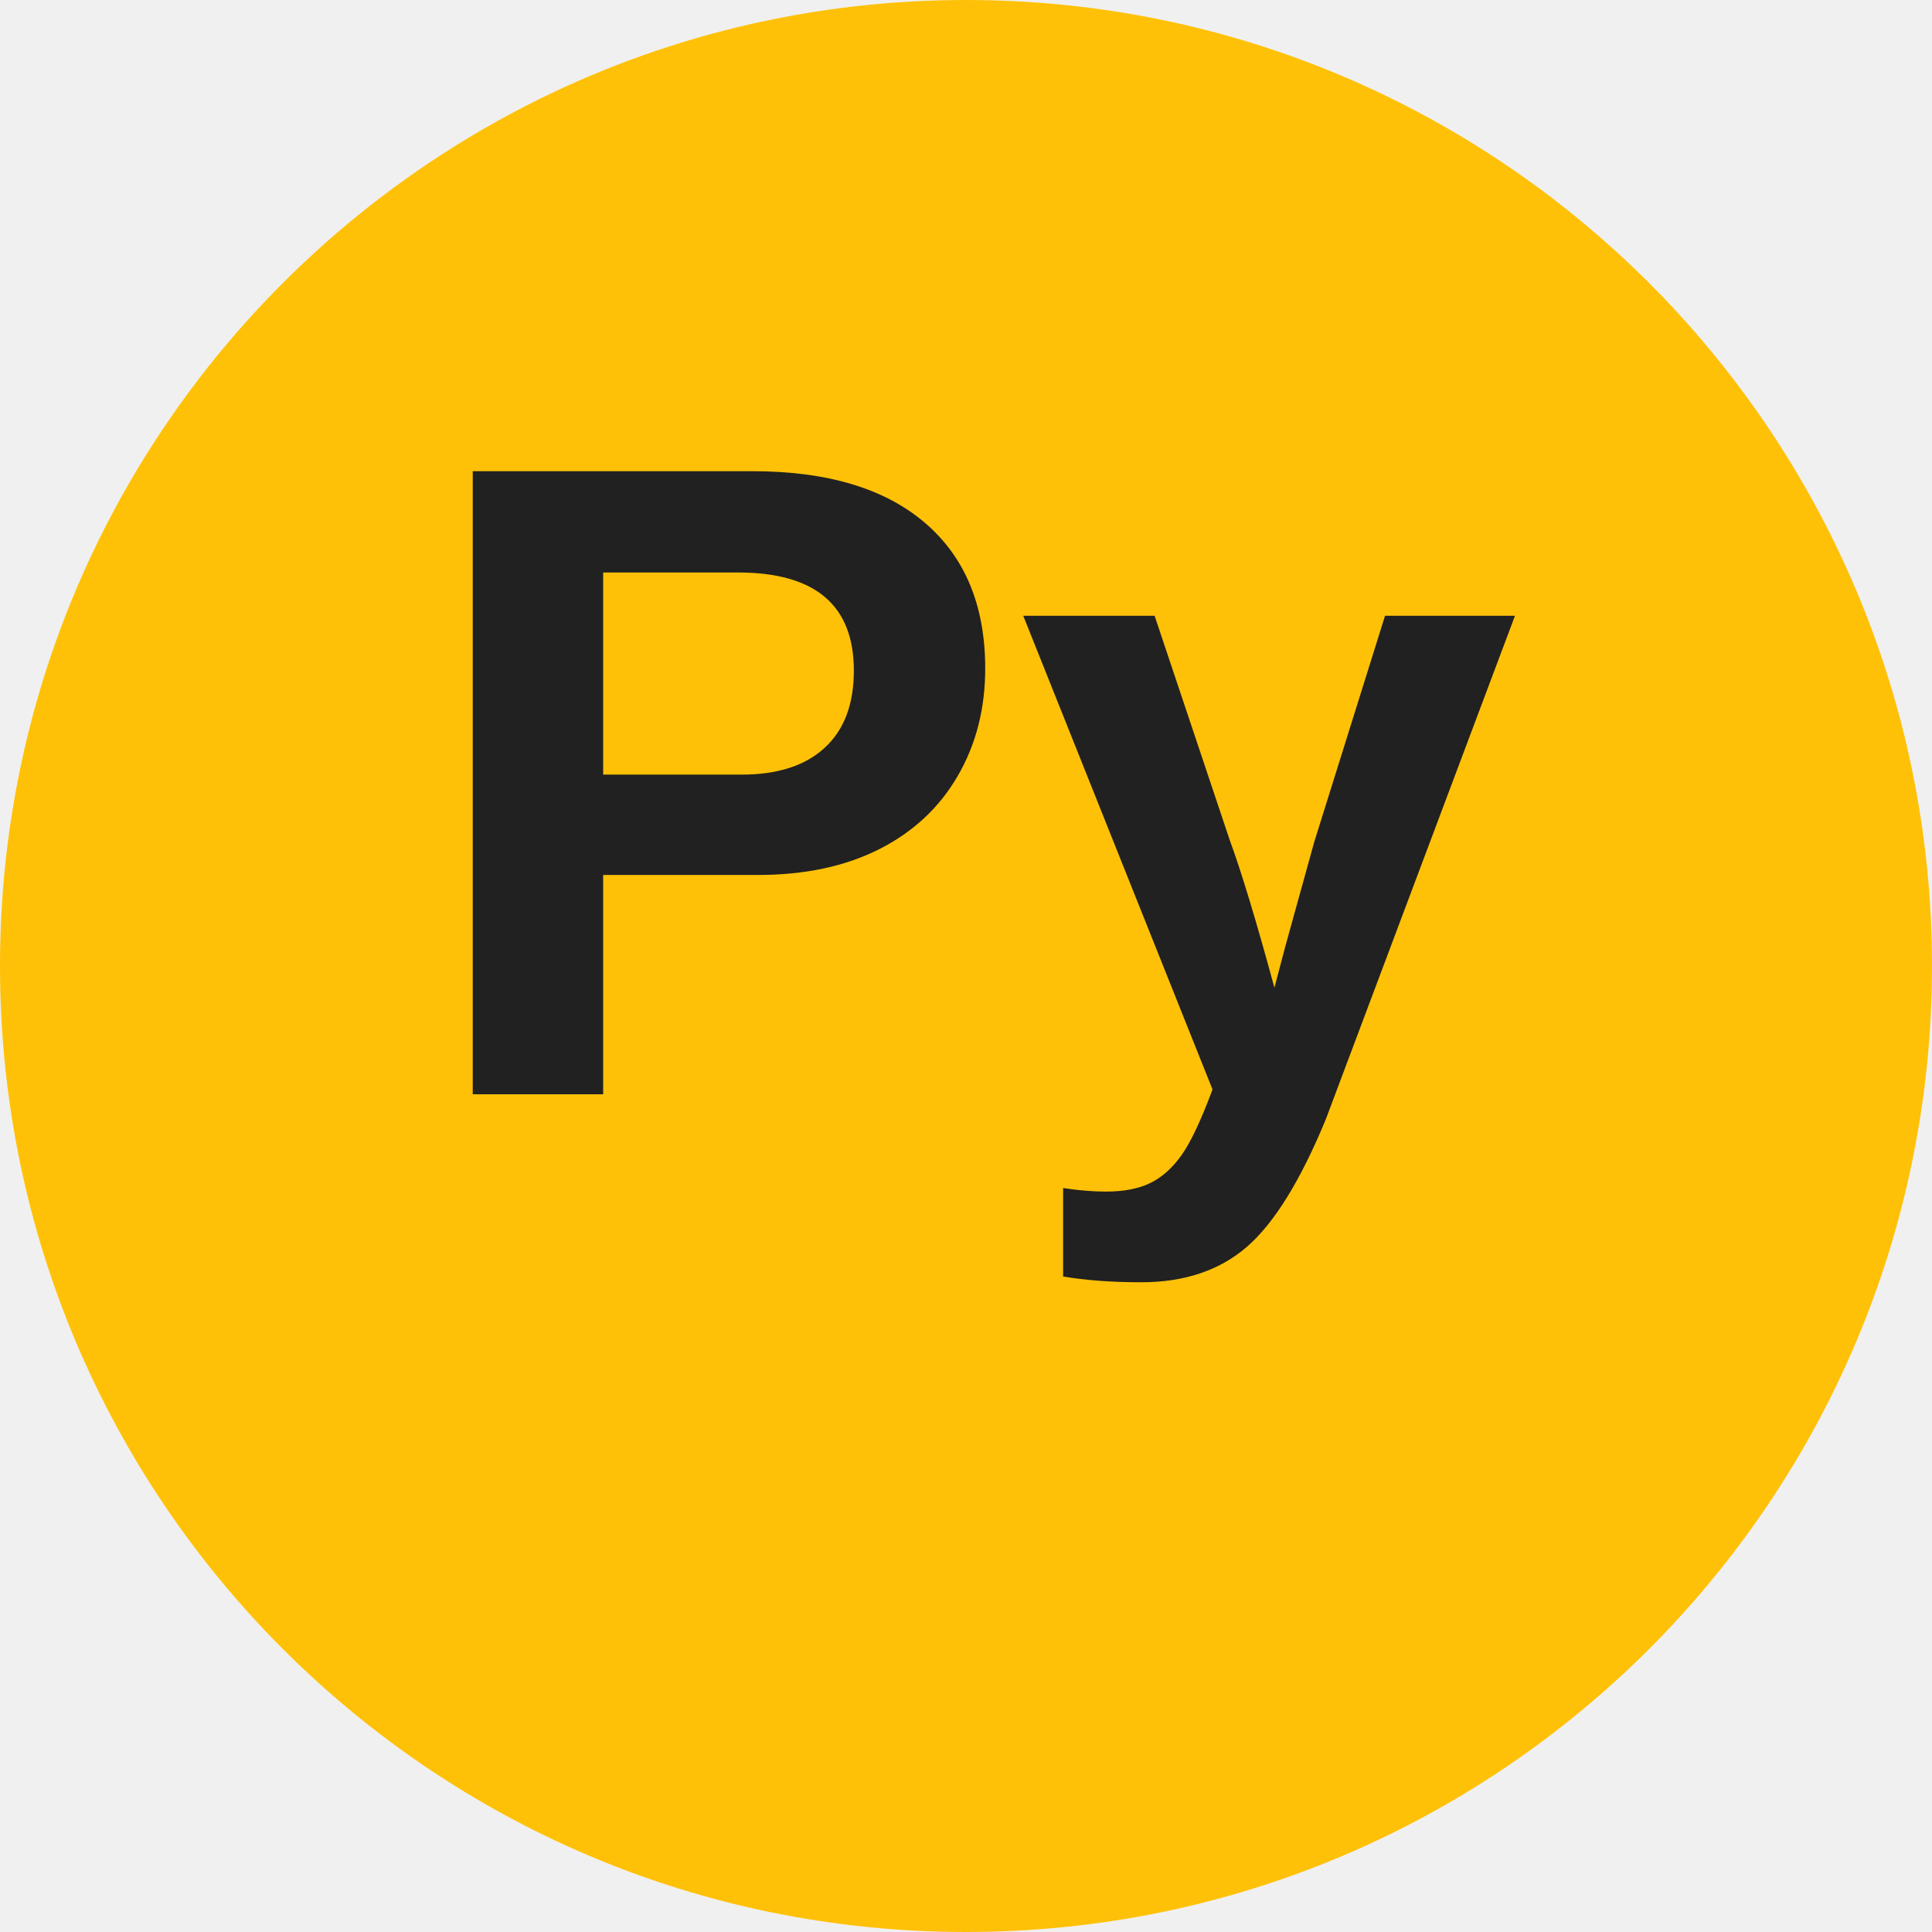
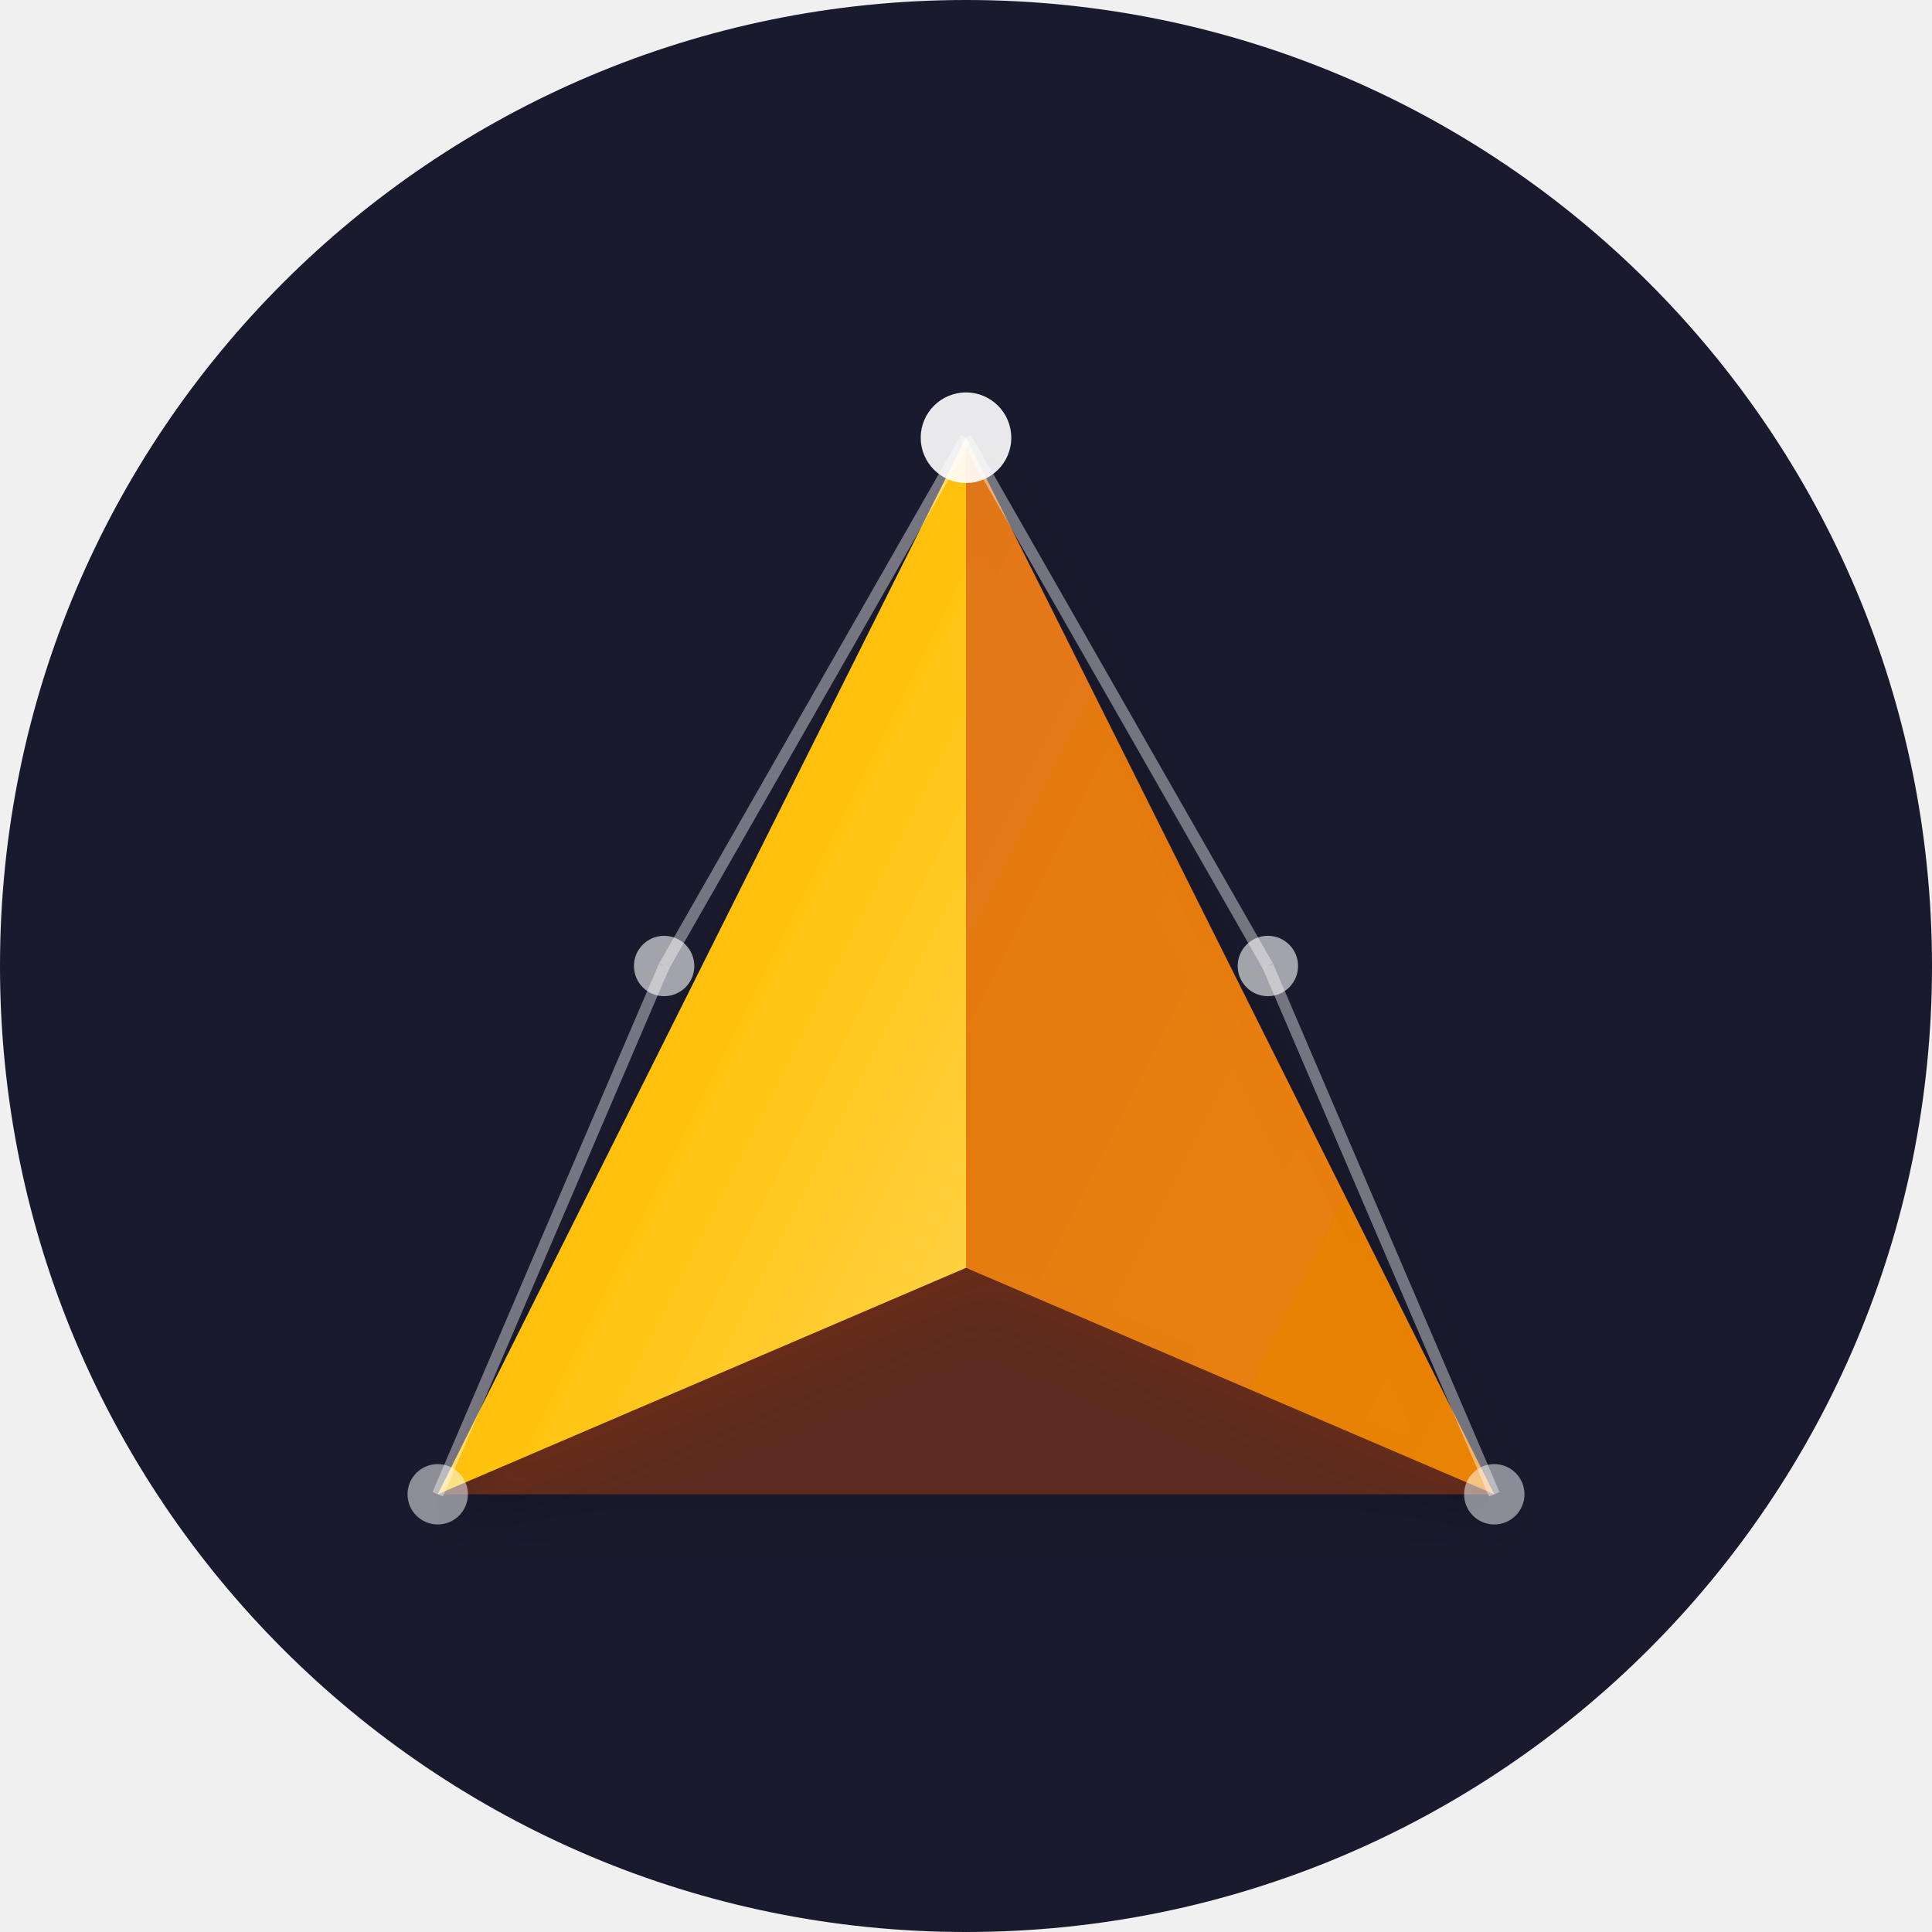
<svg xmlns="http://www.w3.org/2000/svg" width="256" height="256" viewBox="0 0 256 256">
-   <circle cx="128" cy="128" r="128" fill="#FFC107" />
-   <text x="128" y="145" text-anchor="middle" font-family="Arial,Helvetica,sans-serif" font-weight="bold" font-size="120" fill="#212121">Py</text>
+   <defs>
+     <linearGradient id="pyramidGrad" x1="0%" y1="0%" x2="100%" y2="100%">
+       <stop offset="0%" stop-color="#FFB300" />
+       <stop offset="50%" stop-color="#FFC107" />
+       <stop offset="100%" stop-color="#FFD54F" />
+     </linearGradient>
+     <linearGradient id="shadowGrad" x1="0%" y1="0%" x2="100%" y2="100%">
+       <stop offset="0%" stop-color="#F57F17" />
+       <stop offset="100%" stop-color="#FF8F00" />
+     </linearGradient>
+     <filter id="shadow" x="-20%" y="-20%" width="140%" height="140%">
+       <feDropShadow dx="2" dy="4" stdDeviation="3" flood-color="#000" flood-opacity="0.25" />
+     </filter>
+   </defs>
+   <circle cx="128" cy="128" r="128" fill="#1a1a2e" />
+   <g filter="url(#shadow)">
+     <polygon points="128,58 198,198 128,168" fill="url(#shadowGrad)" opacity="0.9" />
+     <polygon points="128,58 58,198 128,168" fill="url(#pyramidGrad)" />
+     <polygon points="58,198 198,198 128,168" fill="#E65100" opacity="0.3" />
+   </g>
+   <circle cx="128" cy="58" r="6" fill="#fff" opacity="0.9" />
+   <circle cx="88" cy="128" r="4" fill="#fff" opacity="0.6" />
+   <circle cx="168" cy="128" r="4" fill="#fff" opacity="0.6" />
+   <circle cx="58" cy="198" r="4" fill="#fff" opacity="0.5" />
+   <circle cx="198" cy="198" r="4" fill="#fff" opacity="0.5" />
+   <line x1="128" y1="58" x2="88" y2="128" stroke="#fff" stroke-width="1.5" opacity="0.4" />
+   <line x1="128" y1="58" x2="168" y2="128" stroke="#fff" stroke-width="1.5" opacity="0.4" />
+   <line x1="88" y1="128" x2="58" y2="198" stroke="#fff" stroke-width="1.5" opacity="0.4" />
+   <line x1="168" y1="128" x2="198" y2="198" stroke="#fff" stroke-width="1.5" opacity="0.4" />
</svg>
